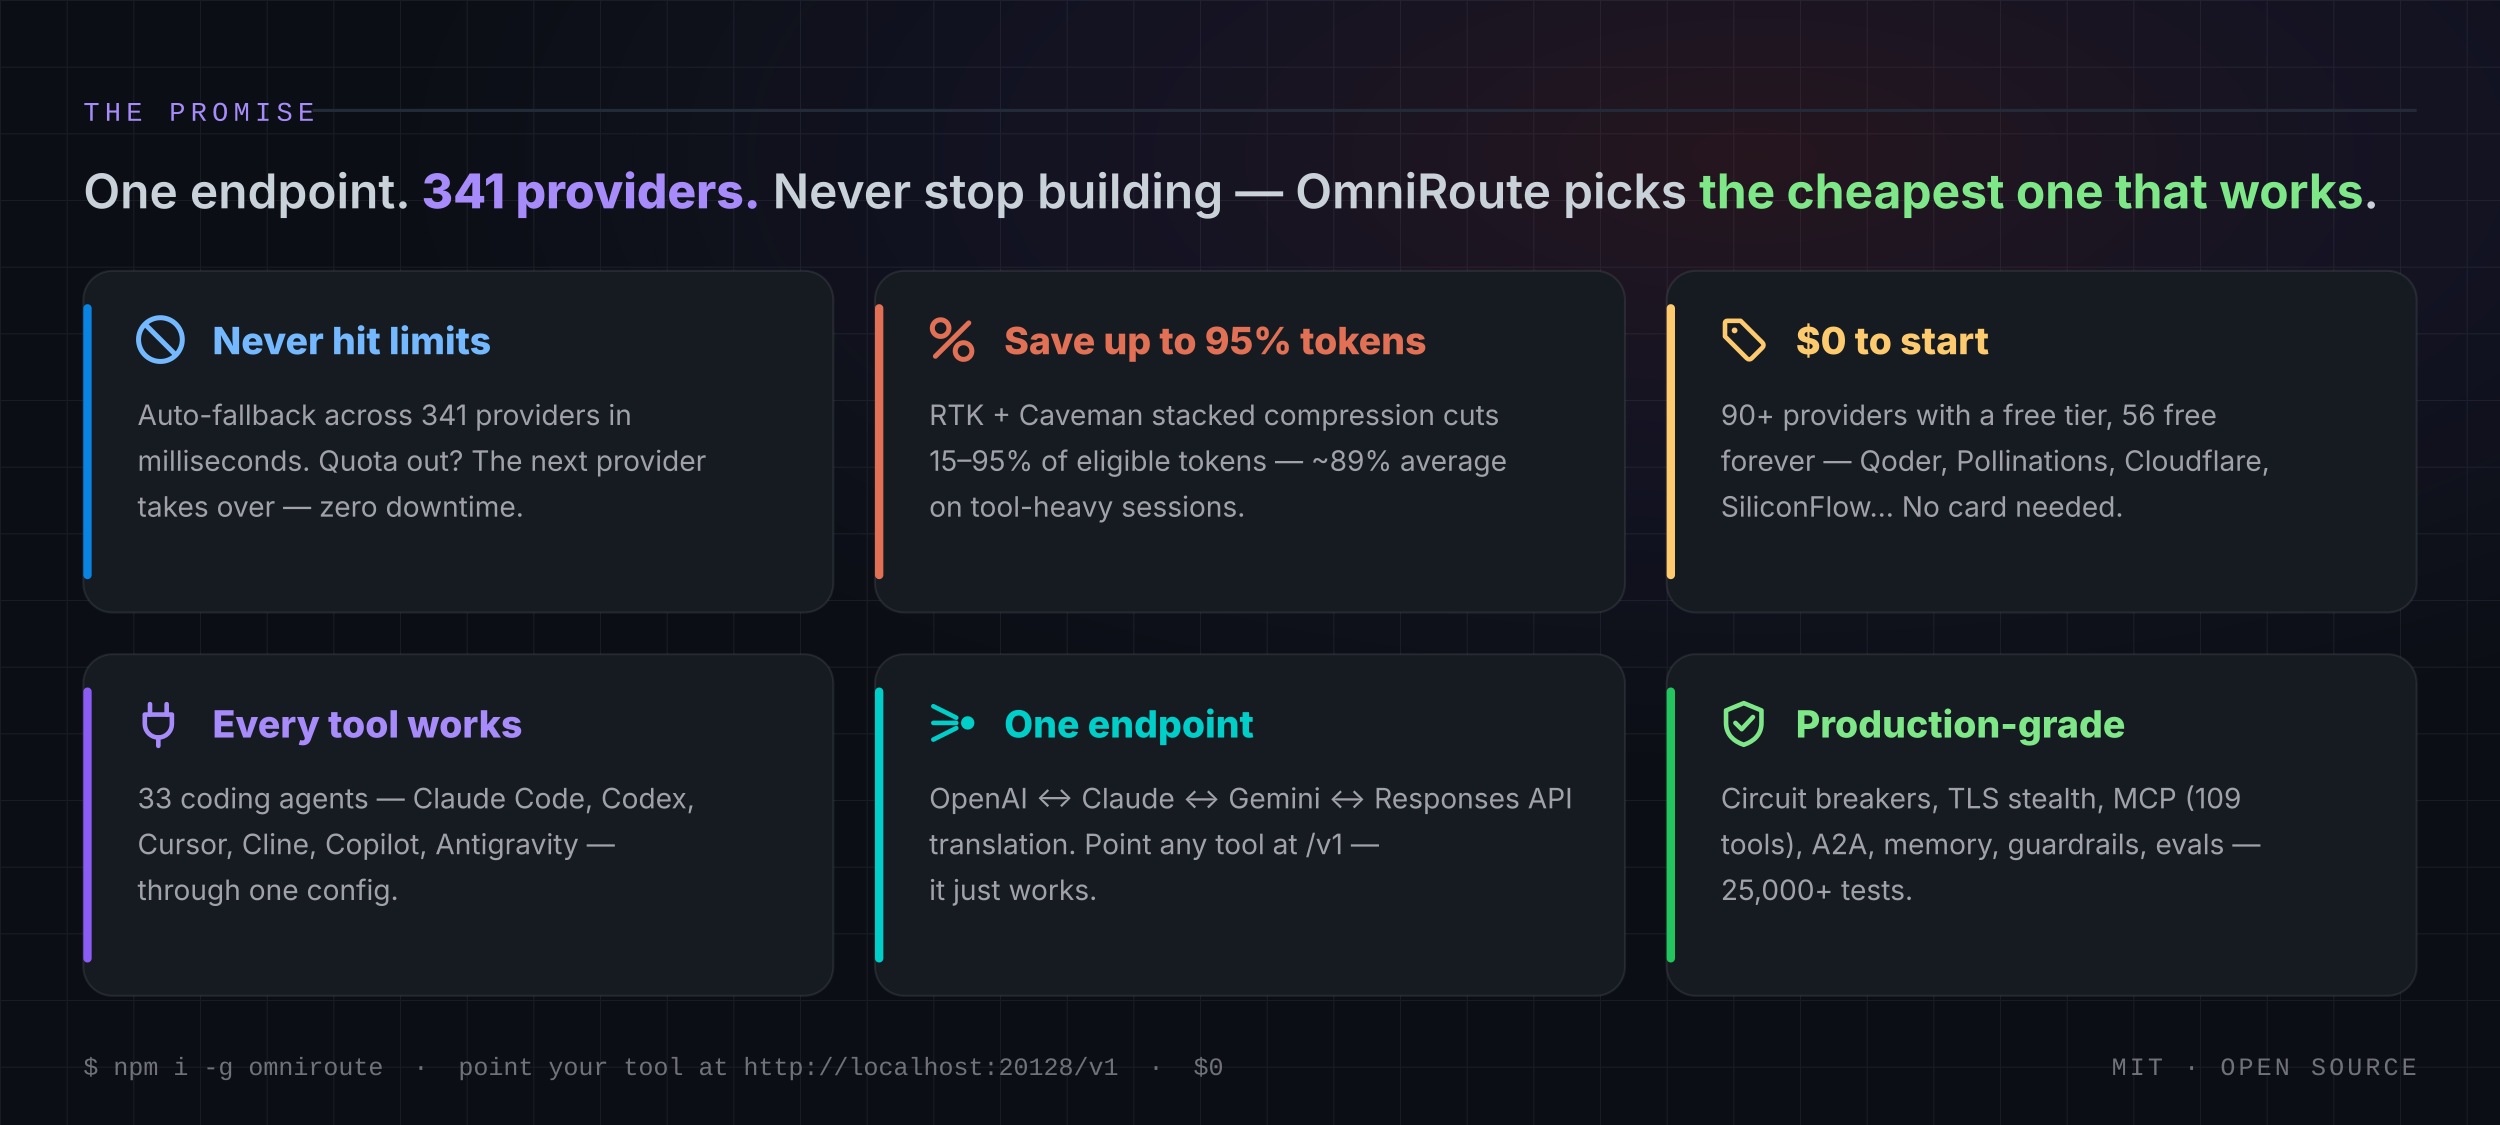
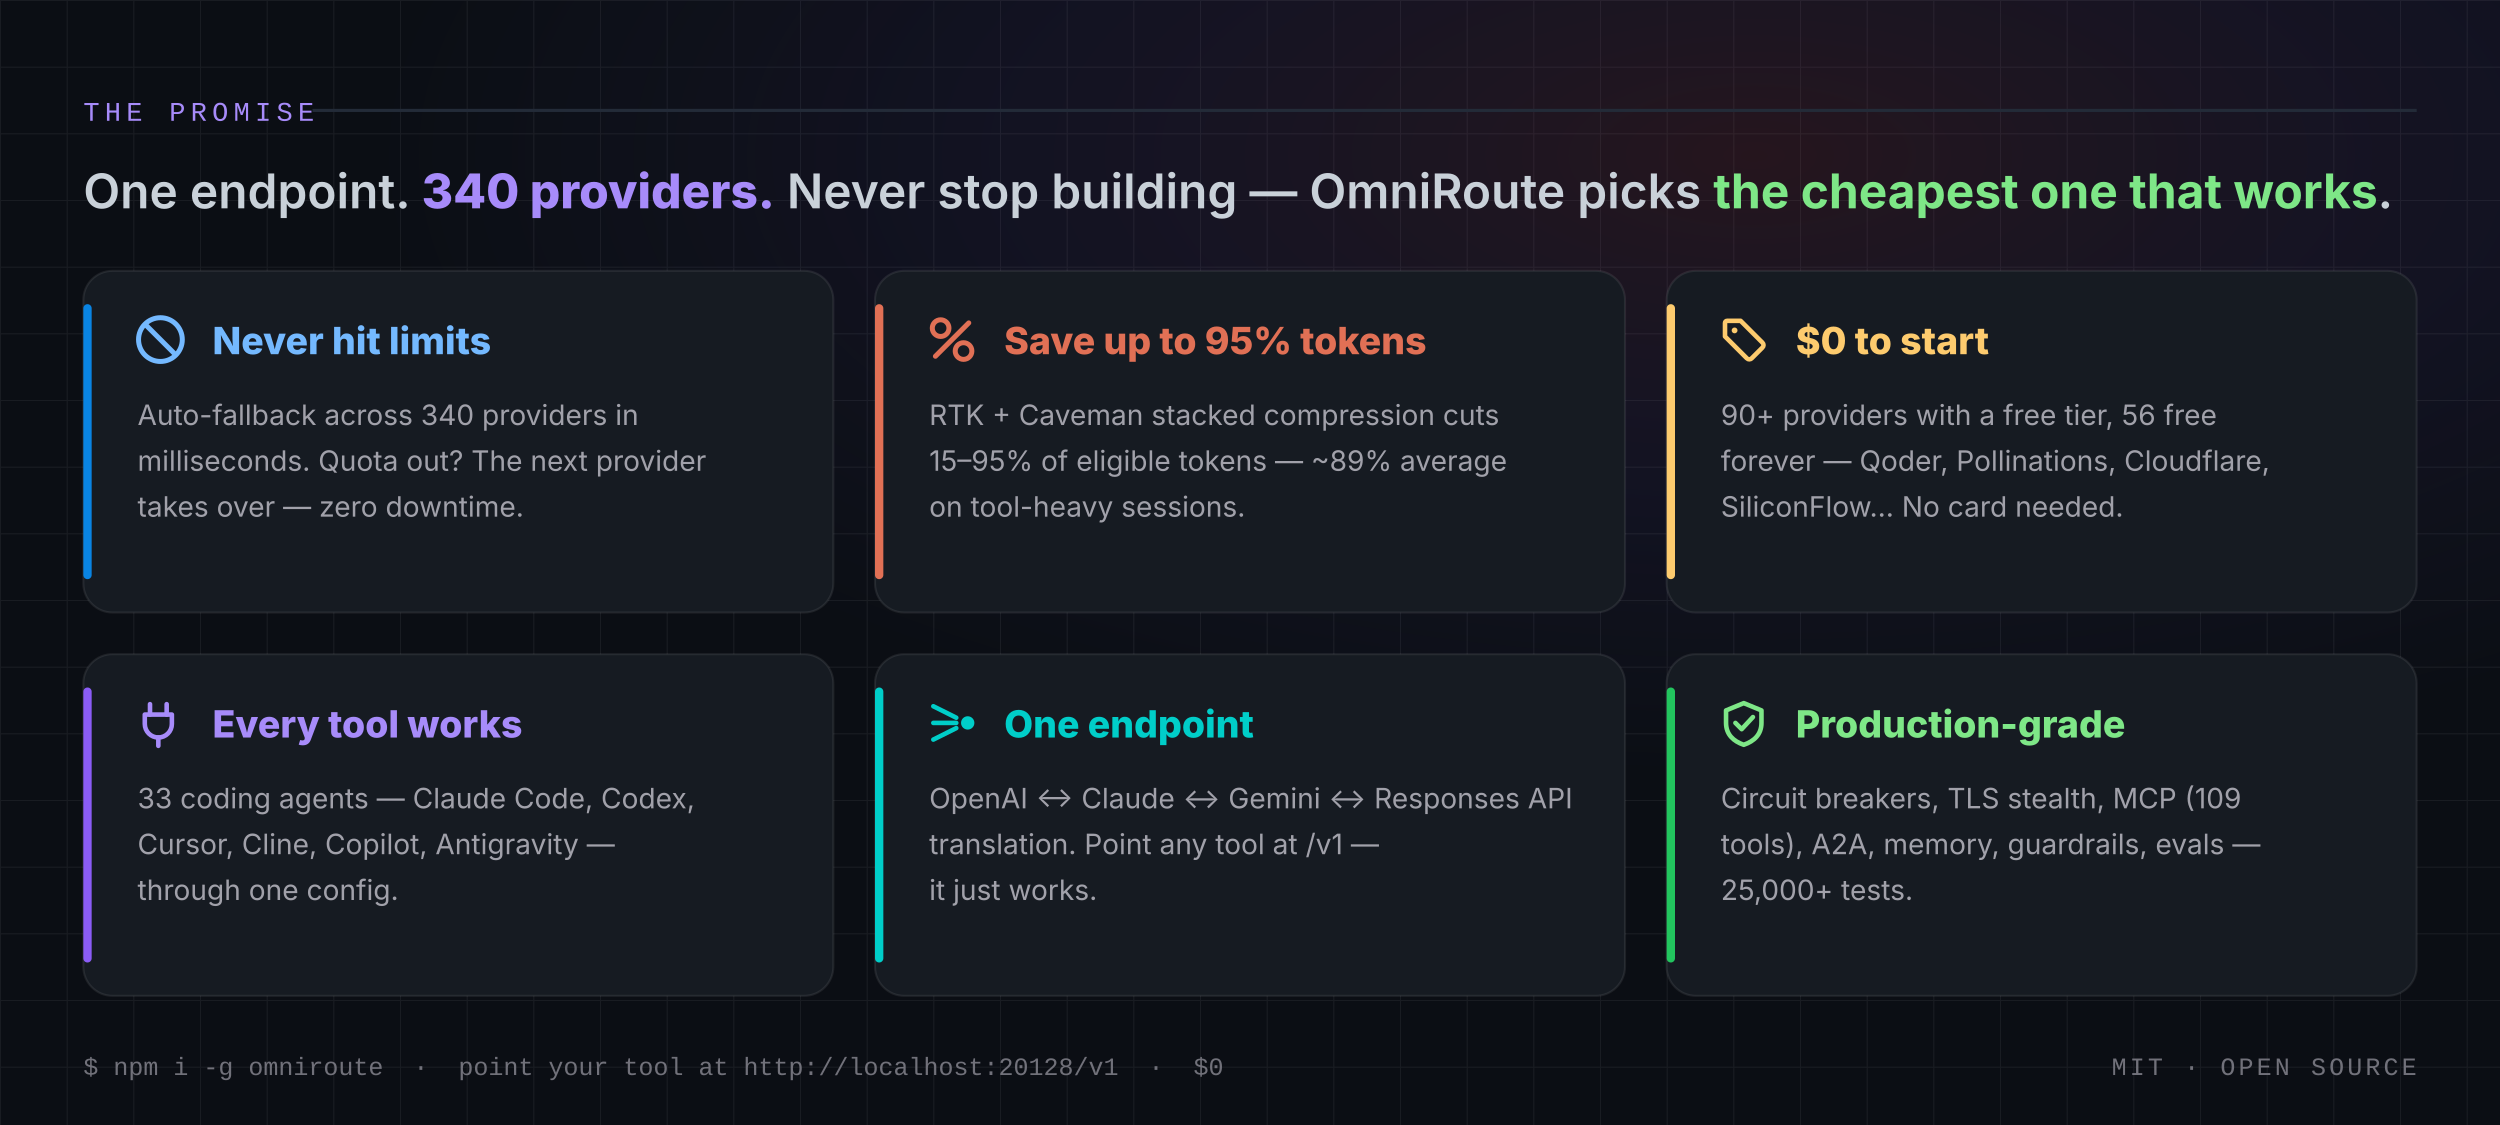
- <svg xmlns="http://www.w3.org/2000/svg" viewBox="0 0 1200 540" role="img" aria-label="The OmniRoute promise: one endpoint, 341 providers — never stop building, OmniRoute picks the cheapest one that works. Six pillars. Never hit limits: auto-fallback across 341 providers in milliseconds, quota out means the next provider takes over with zero downtime. Save up to 95 percent of tokens: RTK plus Caveman stacked compression cuts 15 to 95 percent of eligible tokens, about 89 percent average on tool-heavy sessions. Zero dollars to start: 90+ providers with a free tier, 56 free forever — Qoder, Pollinations, Cloudflare, SiliconFlow — no card needed. Every tool works: 33 coding agents including Claude Code, Codex, Cursor, Cline, Copilot and Antigravity through one config. One endpoint: OpenAI, Claude, Gemini and Responses API translation — point any tool at /v1 and it just works. Production-grade: circuit breakers, TLS stealth, MCP with 109 tools, A2A, memory, guardrails, evals — 25,000+ tests.">
+ <svg xmlns="http://www.w3.org/2000/svg" viewBox="0 0 1200 540" role="img" aria-label="The OmniRoute promise: one endpoint, 340 providers — never stop building, OmniRoute picks the cheapest one that works. Six pillars. Never hit limits: auto-fallback across 340 providers in milliseconds, quota out means the next provider takes over with zero downtime. Save up to 95 percent of tokens: RTK plus Caveman stacked compression cuts 15 to 95 percent of eligible tokens, about 89 percent average on tool-heavy sessions. Zero dollars to start: 90+ providers with a free tier, 56 free forever — Qoder, Pollinations, Cloudflare, SiliconFlow — no card needed. Every tool works: 33 coding agents including Claude Code, Codex, Cursor, Cline, Copilot and Antigravity through one config. One endpoint: OpenAI, Claude, Gemini and Responses API translation — point any tool at /v1 and it just works. Production-grade: circuit breakers, TLS stealth, MCP with 109 tools, A2A, memory, guardrails, evals — 25,000+ tests.">
  <defs>
    <pattern id="gridPaperP" width="32" height="32" patternUnits="userSpaceOnUse">
      <path d="M 32 0 L 0 0 0 32" fill="none" stroke="#ffffff" stroke-opacity="0.06" stroke-width="1" />
    </pattern>
    <radialGradient id="bgGlowP" cx="70%" cy="14%" r="55%">
      <stop offset="0%" stop-color="#e54d5e" stop-opacity="0.12" />
      <stop offset="55%" stop-color="#8b5cf6" stop-opacity="0.06" />
      <stop offset="100%" stop-color="#6366f1" stop-opacity="0" />
    </radialGradient>
  </defs>
  <rect width="1200" height="540" fill="#0b0e14" />
  <rect width="1200" height="540" fill="url(#gridPaperP)" />
  <rect width="1200" height="540" fill="url(#bgGlowP)" />
  <g>
    <text x="40" y="58" font-family="Consolas, 'Courier New', monospace" font-size="13" letter-spacing="2.5" fill="#a78bfa">THE PROMISE</text>
    <line x1="150" y1="53" x2="1160" y2="53" stroke="#232b38" stroke-width="1.5" />
  </g>
  <g>
-     <text x="40" y="100" font-family="Inter, 'Segoe UI', Arial, Helvetica, system-ui, sans-serif" font-size="23" font-weight="600" fill="#c9d1d9">One endpoint. <tspan fill="#a78bfa" font-weight="800">341 providers.</tspan> Never stop building — OmniRoute picks <tspan fill="#7ee787" font-weight="700">the cheapest one that works</tspan>.</text>
+     <text x="40" y="100" font-family="Inter, 'Segoe UI', Arial, Helvetica, system-ui, sans-serif" font-size="23" font-weight="600" fill="#c9d1d9">One endpoint. <tspan fill="#a78bfa" font-weight="800">340 providers.</tspan> Never stop building — OmniRoute picks <tspan fill="#7ee787" font-weight="700">the cheapest one that works</tspan>.</text>
  </g>
  <g font-family="Inter, 'Segoe UI', Arial, Helvetica, system-ui, sans-serif">
    <g>
      <rect x="40" y="130" width="360" height="164" rx="14" fill="#161b22" stroke="#ffffff" stroke-opacity="0.08" stroke-width="1" />
      <rect x="40" y="130" width="360" height="164" rx="14" fill="none" stroke="#74b9ff" stroke-width="1.5" opacity="0">
        <animate attributeName="opacity" values="0;0.9;0;0" keyTimes="0;0.055;0.12;1" dur="12s" begin="3s" repeatCount="indefinite" />
      </rect>
      <rect x="40" y="146" width="4" height="132" rx="2" fill="#0984e3" />
      <g transform="translate(66,152)" stroke="#74b9ff" stroke-width="2.4" fill="none" stroke-linecap="round">
        <circle cx="11" cy="11" r="10.5" />
        <line x1="3.9" y1="3.9" x2="18.1" y2="18.1" />
      </g>
      <text x="102" y="170" font-size="18" font-weight="800" fill="#74b9ff">Never hit limits</text>
-       <text x="66" y="204" font-size="13.5" fill="#a1a1aa">Auto-fallback across 341 providers in</text>
+       <text x="66" y="204" font-size="13.5" fill="#a1a1aa">Auto-fallback across 340 providers in</text>
      <text x="66" y="226" font-size="13.5" fill="#a1a1aa">milliseconds. Quota out? The next provider</text>
      <text x="66" y="248" font-size="13.5" fill="#a1a1aa">takes over — zero downtime.</text>
    </g>
    <g>
      <rect x="420" y="130" width="360" height="164" rx="14" fill="#161b22" stroke="#ffffff" stroke-opacity="0.08" stroke-width="1" />
      <rect x="420" y="130" width="360" height="164" rx="14" fill="none" stroke="#e17055" stroke-width="1.5" opacity="0">
        <animate attributeName="opacity" values="0;0;0.9;0;0" keyTimes="0;0.167;0.222;0.287;1" dur="12s" begin="3s" repeatCount="indefinite" />
      </rect>
      <rect x="420" y="146" width="4" height="132" rx="2" fill="#e17055" />
      <g transform="translate(446,152)" stroke="#e17055" stroke-width="2.4" fill="none" stroke-linecap="round">
        <circle cx="5.5" cy="5.5" r="4" />
        <circle cx="16.5" cy="16.5" r="4" />
        <line x1="19" y1="3" x2="3" y2="19" />
      </g>
      <text x="482" y="170" font-size="18" font-weight="800" fill="#e17055">Save up to 95% tokens</text>
      <text x="446" y="204" font-size="13.5" fill="#a1a1aa">RTK + Caveman stacked compression cuts</text>
      <text x="446" y="226" font-size="13.5" fill="#a1a1aa">15–95% of eligible tokens — ~89% average</text>
      <text x="446" y="248" font-size="13.5" fill="#a1a1aa">on tool-heavy sessions.</text>
    </g>
    <g>
      <rect x="800" y="130" width="360" height="164" rx="14" fill="#161b22" stroke="#ffffff" stroke-opacity="0.08" stroke-width="1" />
      <rect x="800" y="130" width="360" height="164" rx="14" fill="none" stroke="#fdcb6e" stroke-width="1.5" opacity="0">
        <animate attributeName="opacity" values="0;0;0.9;0;0" keyTimes="0;0.334;0.389;0.454;1" dur="12s" begin="3s" repeatCount="indefinite" />
      </rect>
      <rect x="800" y="146" width="4" height="132" rx="2" fill="#fdcb6e" />
      <g transform="translate(826,152)" stroke="#fdcb6e" stroke-width="2.2" fill="none" stroke-linecap="round" stroke-linejoin="round">
        <path d="M 2,9.5 L 2,3 A 1,1 0 0 1 3,2 L 9.5,2 L 20,12.5 A 1.6,1.6 0 0 1 20,14.8 L 14.8,20 A 1.6,1.6 0 0 1 12.5,20 Z" />
        <circle cx="6.6" cy="6.6" r="1.4" fill="#fdcb6e" stroke="none" />
      </g>
      <text x="862" y="170" font-size="18" font-weight="800" fill="#fdcb6e">$0 to start</text>
      <text x="826" y="204" font-size="13.5" fill="#a1a1aa">90+ providers with a free tier, 56 free</text>
      <text x="826" y="226" font-size="13.5" fill="#a1a1aa">forever — Qoder, Pollinations, Cloudflare,</text>
      <text x="826" y="248" font-size="13.5" fill="#a1a1aa">SiliconFlow… No card needed.</text>
    </g>
    <g>
      <rect x="40" y="314" width="360" height="164" rx="14" fill="#161b22" stroke="#ffffff" stroke-opacity="0.08" stroke-width="1" />
      <rect x="40" y="314" width="360" height="164" rx="14" fill="none" stroke="#a78bfa" stroke-width="1.5" opacity="0">
        <animate attributeName="opacity" values="0;0;0.9;0;0" keyTimes="0;0.5;0.555;0.62;1" dur="12s" begin="3s" repeatCount="indefinite" />
      </rect>
      <rect x="40" y="330" width="4" height="132" rx="2" fill="#8b5cf6" />
      <g transform="translate(66,336)" stroke="#a78bfa" stroke-width="2.2" fill="none" stroke-linecap="round" stroke-linejoin="round">
        <path d="M 6,2 L 6,7 M 14,2 L 14,7" />
        <path d="M 3.5,7 L 16.5,7 L 16.5,11.5 A 6.5,6.5 0 0 1 10,18 A 6.5,6.5 0 0 1 3.5,11.5 Z" />
        <path d="M 10,18 L 10,22" />
      </g>
      <text x="102" y="354" font-size="18" font-weight="800" fill="#a78bfa">Every tool works</text>
      <text x="66" y="388" font-size="13.5" fill="#a1a1aa">33 coding agents — Claude Code, Codex,</text>
      <text x="66" y="410" font-size="13.5" fill="#a1a1aa">Cursor, Cline, Copilot, Antigravity —</text>
      <text x="66" y="432" font-size="13.5" fill="#a1a1aa">through one config.</text>
    </g>
    <g>
      <rect x="420" y="314" width="360" height="164" rx="14" fill="#161b22" stroke="#ffffff" stroke-opacity="0.08" stroke-width="1" />
      <rect x="420" y="314" width="360" height="164" rx="14" fill="none" stroke="#00cec9" stroke-width="1.5" opacity="0">
        <animate attributeName="opacity" values="0;0;0.9;0;0" keyTimes="0;0.667;0.722;0.787;1" dur="12s" begin="3s" repeatCount="indefinite" />
      </rect>
      <rect x="420" y="330" width="4" height="132" rx="2" fill="#00cec9" />
      <g transform="translate(446,336)" stroke="#00cec9" stroke-width="2.2" fill="none" stroke-linecap="round">
        <path d="M 2,3 L 13,8.5 M 2,11 L 13,11 M 2,19 L 13,13.5" />
        <circle cx="18.5" cy="11" r="3.2" fill="#00cec9" stroke="none" />
      </g>
      <text x="482" y="354" font-size="18" font-weight="800" fill="#00cec9">One endpoint</text>
      <text x="446" y="388" font-size="13.5" fill="#a1a1aa">OpenAI ↔ Claude ↔ Gemini ↔ Responses API</text>
      <text x="446" y="410" font-size="13.5" fill="#a1a1aa">translation. Point any tool at /v1 —</text>
      <text x="446" y="432" font-size="13.5" fill="#a1a1aa">it just works.</text>
    </g>
    <g>
      <rect x="800" y="314" width="360" height="164" rx="14" fill="#161b22" stroke="#ffffff" stroke-opacity="0.08" stroke-width="1" />
      <rect x="800" y="314" width="360" height="164" rx="14" fill="none" stroke="#7ee787" stroke-width="1.5" opacity="0">
        <animate attributeName="opacity" values="0;0;0.9;0;0" keyTimes="0;0.834;0.889;0.954;1" dur="12s" begin="3s" repeatCount="indefinite" />
      </rect>
      <rect x="800" y="330" width="4" height="132" rx="2" fill="#22c55e" />
      <g transform="translate(826,336)" stroke="#7ee787" stroke-width="2.2" fill="none" stroke-linecap="round" stroke-linejoin="round">
        <path d="M 11,1.5 L 19.5,5 L 19.5,11 C 19.5,16.5 16,19.8 11,21.5 C 6,19.8 2.5,16.5 2.5,11 L 2.5,5 Z" />
        <path d="M 7,11 L 10,14 L 15.4,8.2" />
      </g>
      <text x="862" y="354" font-size="18" font-weight="800" fill="#7ee787">Production-grade</text>
      <text x="826" y="388" font-size="13.5" fill="#a1a1aa">Circuit breakers, TLS stealth, MCP (109</text>
      <text x="826" y="410" font-size="13.5" fill="#a1a1aa">tools), A2A, memory, guardrails, evals —</text>
      <text x="826" y="432" font-size="13.5" fill="#a1a1aa">25,000+ tests.</text>
    </g>
  </g>
  <g>
    <text x="40" y="516" font-family="Consolas, 'Courier New', monospace" font-size="12" fill="#71717a">$ npm i -g omniroute  ·  point your tool at http://localhost:20128/v1  ·  $0</text>
    <text x="1160" y="516" text-anchor="end" font-family="Consolas, 'Courier New', monospace" font-size="12" letter-spacing="1.5" fill="#71717a">MIT · OPEN SOURCE</text>
  </g>
</svg>
